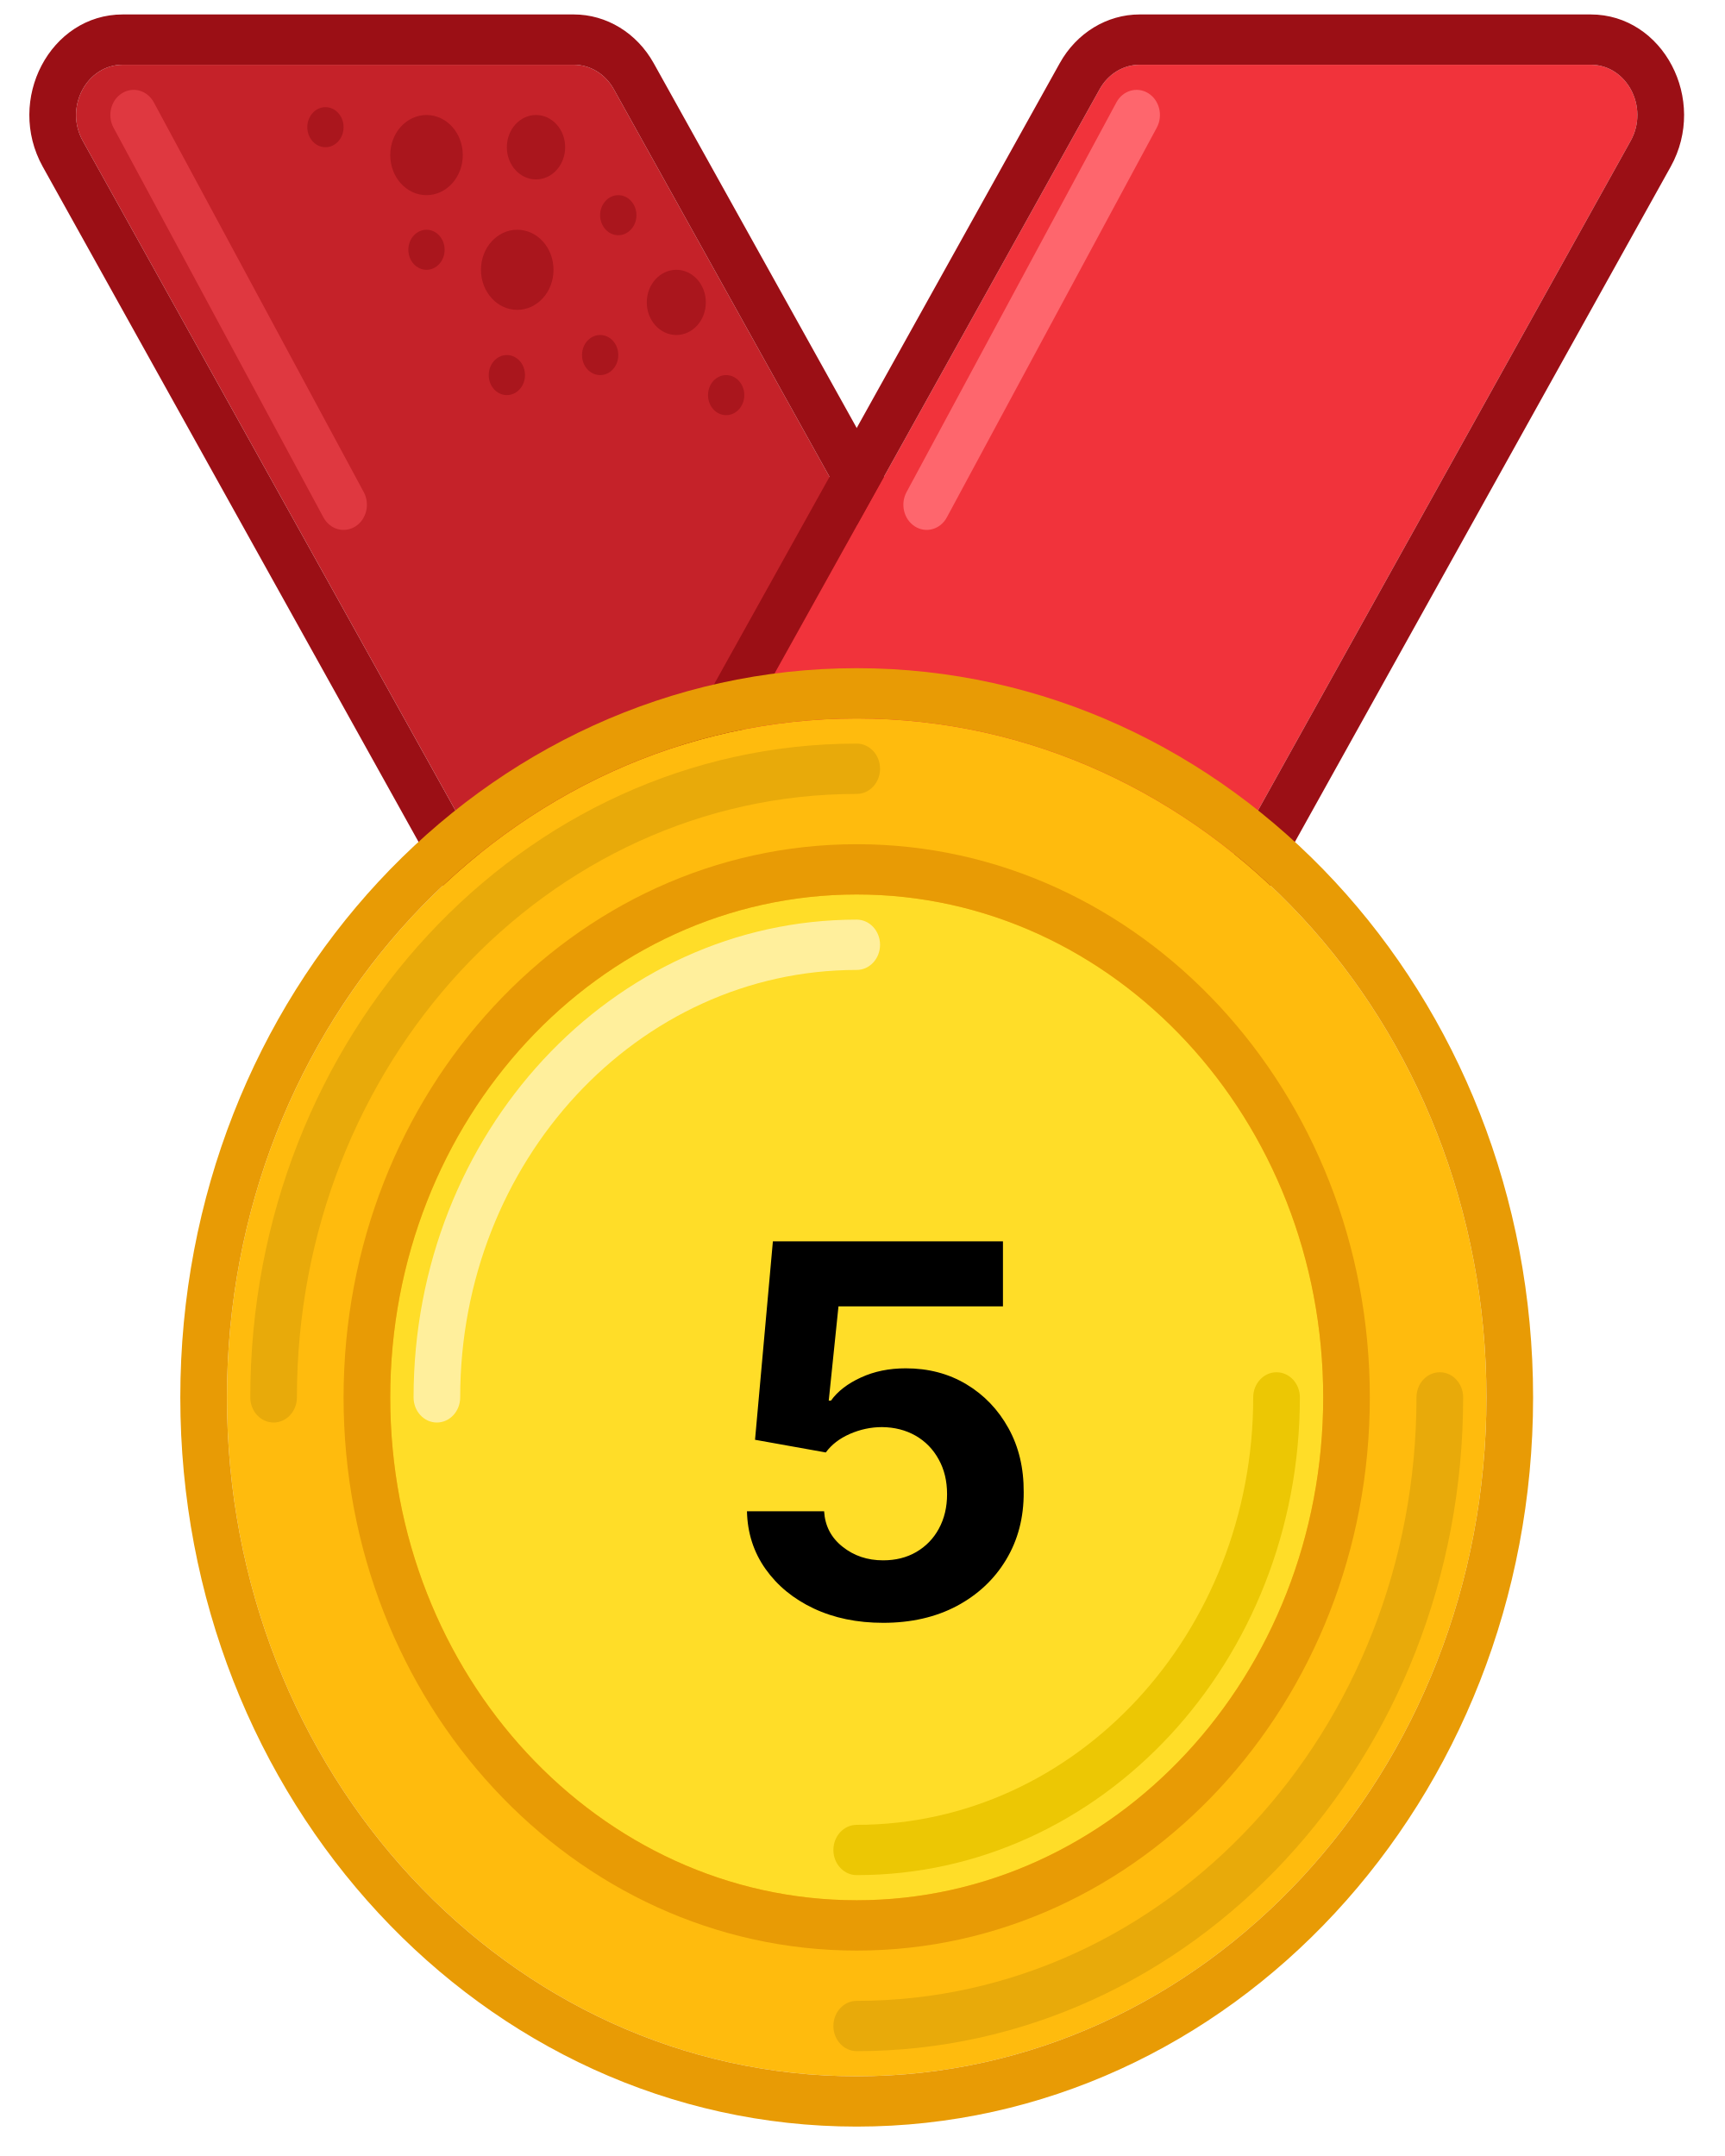
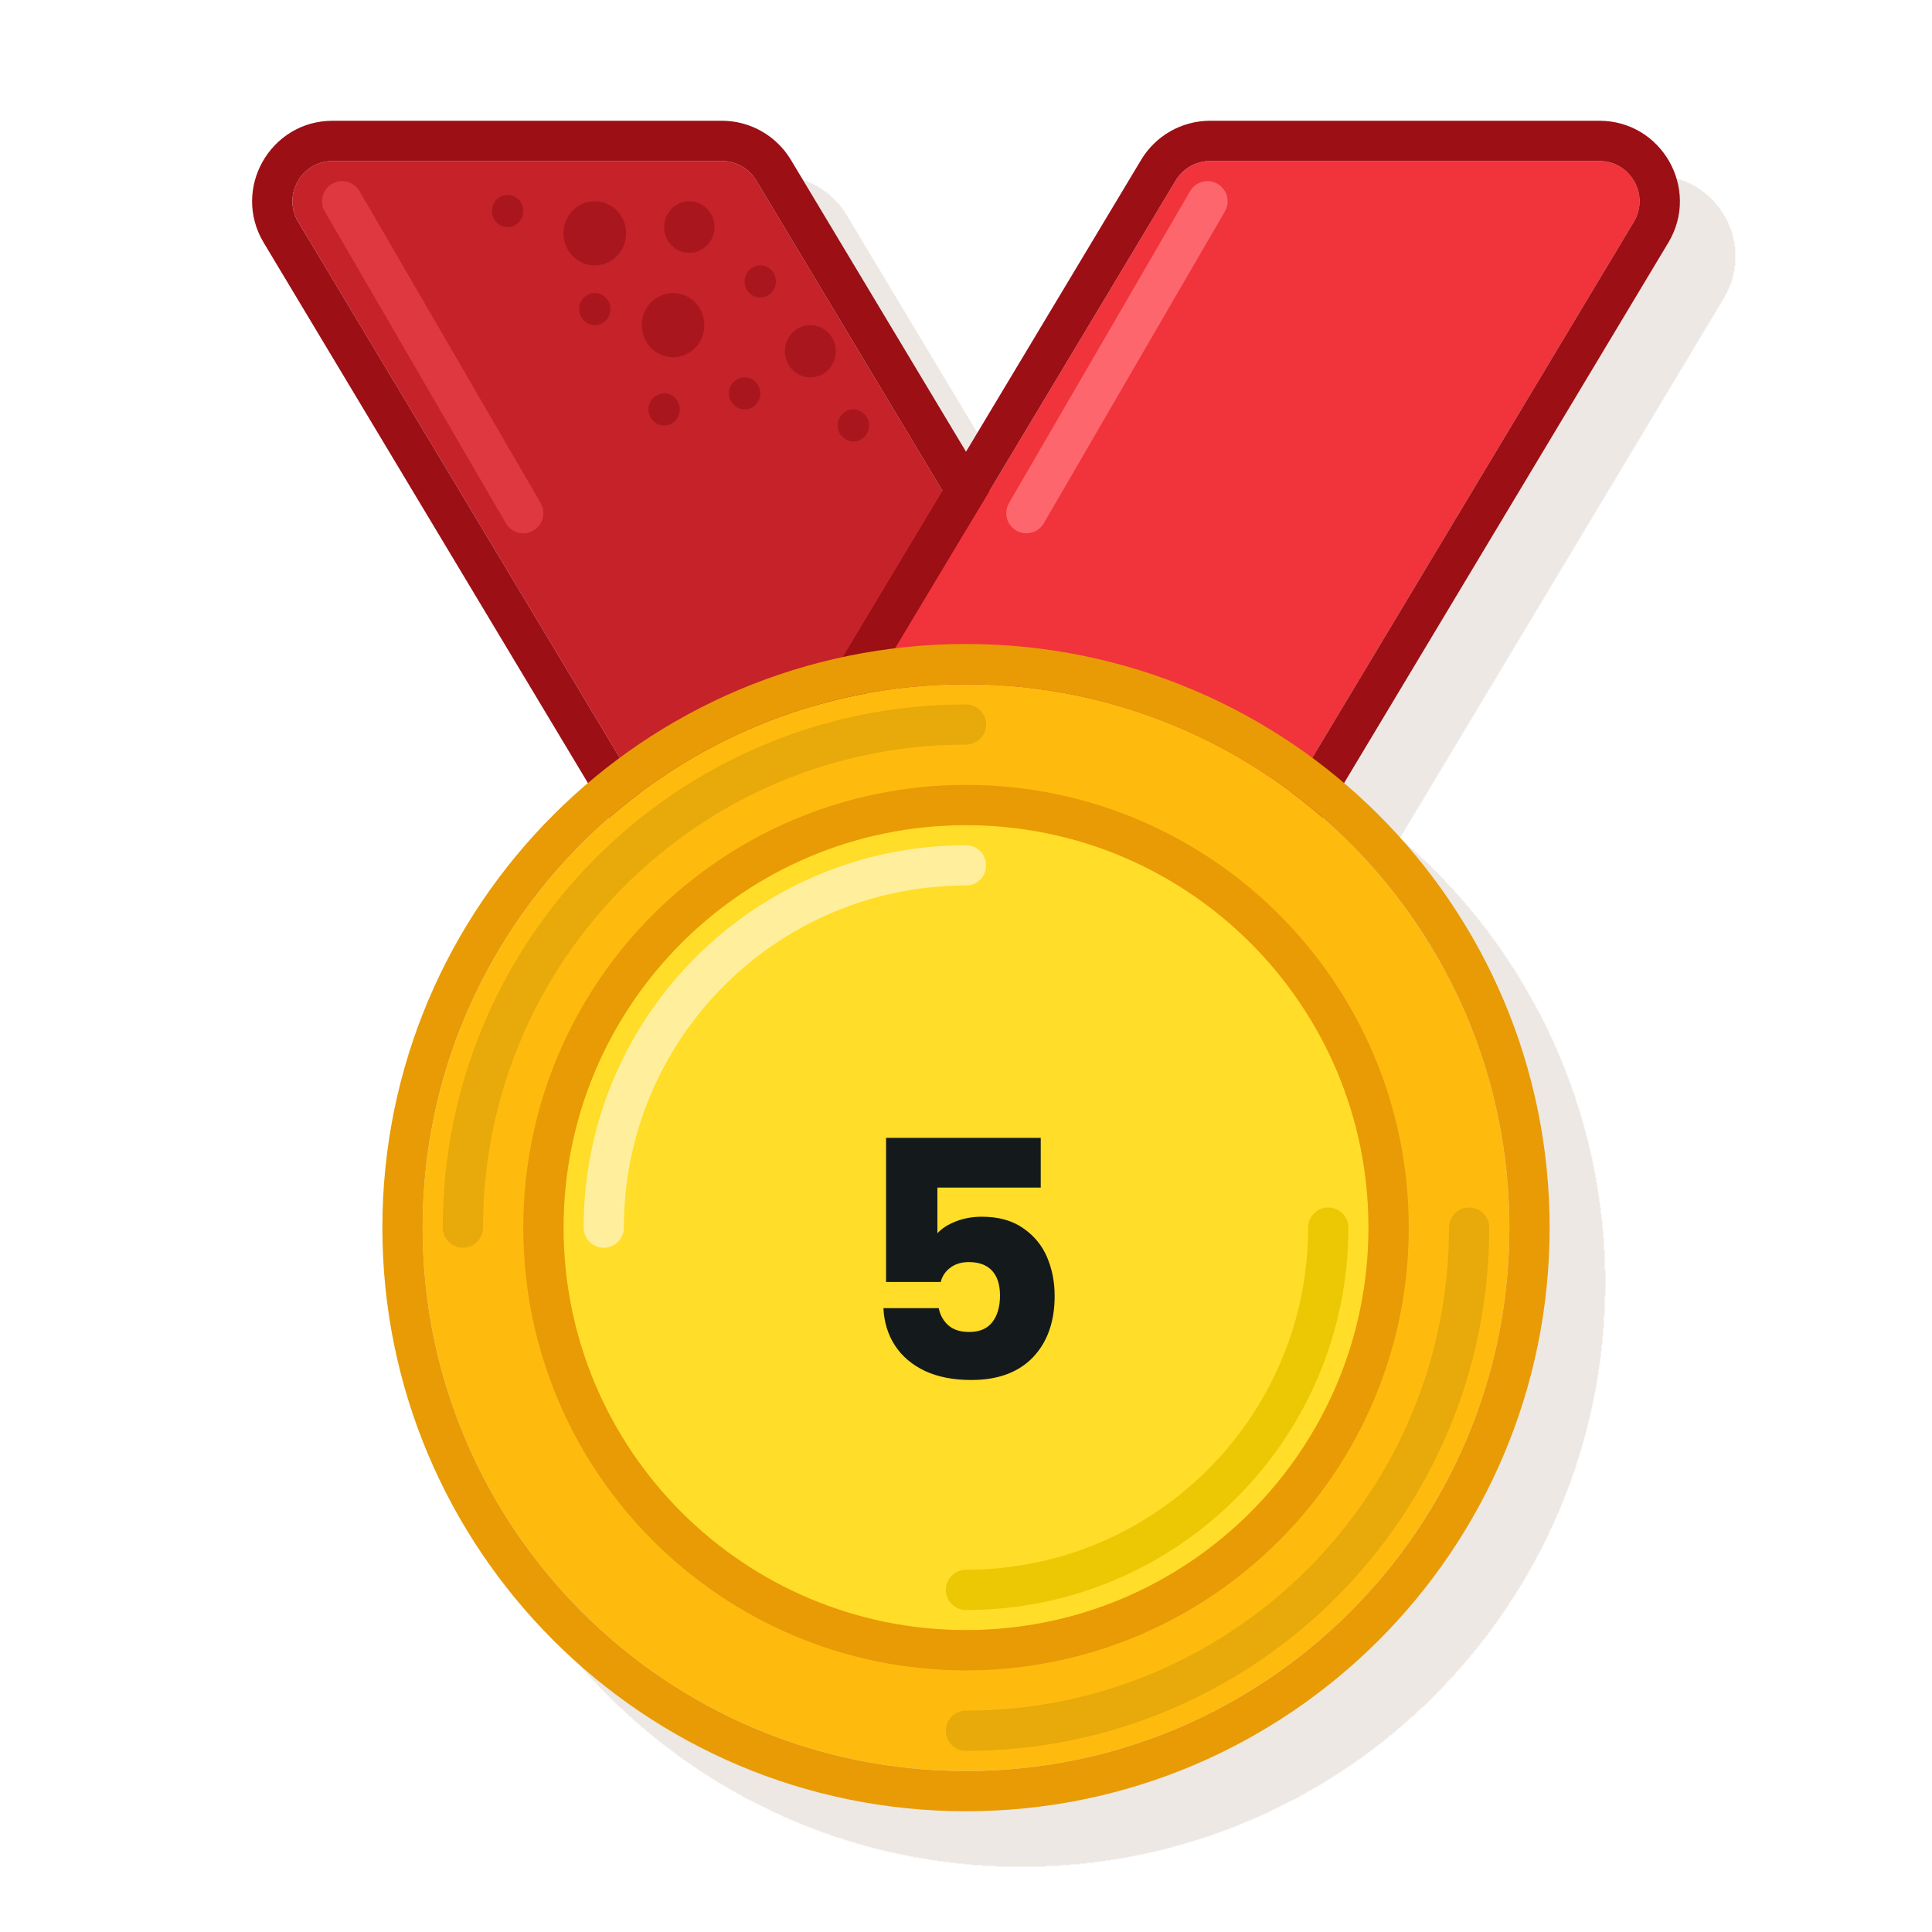
- <svg xmlns="http://www.w3.org/2000/svg" width="40" height="50" viewBox="0 0 40 50" fill="none">
-   <path d="M14.232 2.067C14.036 1.716 13.684 1.501 13.304 1.501H2.847C2.006 1.501 1.487 2.49 1.919 3.267L13.602 24.26C13.797 24.611 14.149 24.826 14.529 24.826H24.986C25.827 24.826 26.347 23.837 25.914 23.06L14.232 2.067Z" fill="#C52229" />
-   <path fill-rule="evenodd" clip-rule="evenodd" d="M13.304 0.335H2.847C1.165 0.335 0.127 2.312 0.992 3.867L12.674 24.86C13.065 25.562 13.769 25.992 14.529 25.992H24.986C26.668 25.992 27.707 24.014 26.841 22.46L15.159 1.467C14.768 0.764 14.064 0.335 13.304 0.335ZM13.304 1.501C13.684 1.501 14.036 1.716 14.232 2.067L25.914 23.06C26.346 23.837 25.827 24.826 24.986 24.826H14.529C14.149 24.826 13.797 24.611 13.601 24.26L1.919 3.267C1.487 2.49 2.006 1.501 2.847 1.501H13.304Z" fill="#9B0F15" />
-   <path d="M25.5 2.067C25.695 1.716 26.047 1.501 26.427 1.501H36.885C37.726 1.501 38.245 2.49 37.812 3.267L26.13 24.26C25.935 24.611 25.582 24.826 25.203 24.826H14.745C13.904 24.826 13.385 23.837 13.818 23.06L25.5 2.067Z" fill="#F1333B" />
-   <path fill-rule="evenodd" clip-rule="evenodd" d="M26.427 0.335H36.885C38.566 0.335 39.605 2.312 38.74 3.867L27.058 24.86C26.667 25.562 25.963 25.992 25.203 25.992H14.745C13.064 25.992 12.025 24.014 12.89 22.46L24.573 1.467C24.963 0.764 25.668 0.335 26.427 0.335ZM26.427 1.501C26.048 1.501 25.695 1.716 25.5 2.067L13.818 23.06C13.385 23.837 13.905 24.826 14.745 24.826H25.203C25.583 24.826 25.935 24.611 26.13 24.26L37.812 3.267C38.245 2.49 37.726 1.501 36.885 1.501H26.427Z" fill="#9B0F15" />
-   <path fill-rule="evenodd" clip-rule="evenodd" d="M26.628 2.163C26.886 2.324 26.974 2.681 26.824 2.96L21.956 11.998C21.806 12.277 21.475 12.372 21.217 12.21C20.959 12.048 20.871 11.691 21.021 11.413L25.888 2.374C26.038 2.096 26.369 2.001 26.628 2.163Z" fill="#FE666D" />
-   <path fill-rule="evenodd" clip-rule="evenodd" d="M2.828 2.163C2.57 2.324 2.482 2.681 2.632 2.96L7.499 11.998C7.649 12.277 7.98 12.372 8.239 12.21C8.497 12.048 8.585 11.691 8.435 11.413L3.567 2.374C3.417 2.096 3.086 2.001 2.828 2.163Z" fill="#DF3840" />
-   <path d="M13.105 3.414C13.105 3.827 12.803 4.161 12.429 4.161C12.056 4.161 11.753 3.827 11.753 3.414C11.753 3.002 12.056 2.667 12.429 2.667C12.803 2.667 13.105 3.002 13.105 3.414Z" fill="#AA161D" />
-   <path d="M10.731 3.596C10.731 4.11 10.354 4.526 9.89 4.526C9.425 4.526 9.049 4.11 9.049 3.596C9.049 3.083 9.425 2.667 9.89 2.667C10.354 2.667 10.731 3.083 10.731 3.596Z" fill="#AA161D" />
-   <path d="M12.835 6.257C12.835 6.77 12.459 7.186 11.994 7.186C11.53 7.186 11.153 6.77 11.153 6.257C11.153 5.744 11.53 5.328 11.994 5.328C12.459 5.328 12.835 5.744 12.835 6.257Z" fill="#AA161D" />
-   <path d="M14.758 4.99C14.758 5.247 14.569 5.455 14.337 5.455C14.105 5.455 13.916 5.247 13.916 4.99C13.916 4.734 14.105 4.526 14.337 4.526C14.569 4.526 14.758 4.734 14.758 4.99Z" fill="#AA161D" />
-   <path d="M10.31 5.792C10.31 6.049 10.122 6.257 9.89 6.257C9.658 6.257 9.469 6.049 9.469 5.792C9.469 5.536 9.658 5.328 9.89 5.328C10.122 5.328 10.31 5.536 10.31 5.792Z" fill="#AA161D" />
-   <path d="M7.967 2.949C7.967 3.206 7.779 3.414 7.547 3.414C7.314 3.414 7.126 3.206 7.126 2.949C7.126 2.693 7.314 2.485 7.547 2.485C7.779 2.485 7.967 2.693 7.967 2.949Z" fill="#AA161D" />
-   <path d="M14.337 8.234C14.337 8.491 14.149 8.699 13.917 8.699C13.684 8.699 13.496 8.491 13.496 8.234C13.496 7.977 13.684 7.769 13.917 7.769C14.149 7.769 14.337 7.977 14.337 8.234Z" fill="#AA161D" />
-   <path d="M12.174 8.699C12.174 8.955 11.986 9.163 11.753 9.163C11.521 9.163 11.333 8.955 11.333 8.699C11.333 8.442 11.521 8.234 11.753 8.234C11.986 8.234 12.174 8.442 12.174 8.699Z" fill="#AA161D" />
-   <path d="M16.367 7.013C16.367 7.431 16.061 7.769 15.683 7.769C15.305 7.769 14.998 7.431 14.998 7.013C14.998 6.596 15.305 6.257 15.683 6.257C16.061 6.257 16.367 6.596 16.367 7.013Z" fill="#AA161D" />
-   <path d="M17.259 9.164C17.259 9.42 17.071 9.628 16.838 9.628C16.606 9.628 16.418 9.42 16.418 9.164C16.418 8.907 16.606 8.699 16.838 8.699C17.071 8.699 17.259 8.907 17.259 9.164Z" fill="#AA161D" />
-   <path d="M34.468 32.407C34.468 41.102 27.931 48.151 19.866 48.151C11.801 48.151 5.263 41.102 5.263 32.407C5.263 23.711 11.801 16.662 19.866 16.662C27.931 16.662 34.468 23.711 34.468 32.407Z" fill="#FFBB0D" />
-   <path fill-rule="evenodd" clip-rule="evenodd" d="M35.55 32.407C35.55 41.746 28.528 49.318 19.866 49.318C11.203 49.318 4.181 41.746 4.181 32.407C4.181 23.067 11.203 15.496 19.866 15.496C28.528 15.496 35.55 23.067 35.55 32.407ZM19.866 48.151C27.93 48.151 34.468 41.102 34.468 32.407C34.468 23.711 27.93 16.662 19.866 16.662C11.801 16.662 5.263 23.711 5.263 32.407C5.263 41.102 11.801 48.151 19.866 48.151Z" fill="#E89B05" />
-   <path fill-rule="evenodd" clip-rule="evenodd" d="M6.345 32.99C6.046 32.99 5.804 32.729 5.804 32.407C5.804 24.033 12.1 17.245 19.866 17.245C20.164 17.245 20.407 17.506 20.407 17.828C20.407 18.151 20.164 18.412 19.866 18.412C12.697 18.412 6.885 24.677 6.885 32.407C6.885 32.729 6.643 32.99 6.345 32.99Z" fill="#E8AA0A" />
-   <path fill-rule="evenodd" clip-rule="evenodd" d="M33.387 31.824C33.686 31.824 33.928 32.085 33.928 32.407C33.928 40.78 27.632 47.568 19.866 47.568C19.567 47.568 19.325 47.307 19.325 46.985C19.325 46.663 19.567 46.402 19.866 46.402C27.035 46.402 32.846 40.136 32.846 32.407C32.846 32.085 33.088 31.824 33.387 31.824Z" fill="#E8AA0A" />
-   <path d="M30.683 32.407C30.683 38.848 25.84 44.069 19.866 44.069C13.892 44.069 9.049 38.848 9.049 32.407C9.049 25.966 13.892 20.744 19.866 20.744C25.84 20.744 30.683 25.966 30.683 32.407Z" fill="#FFDD28" />
-   <path fill-rule="evenodd" clip-rule="evenodd" d="M31.764 32.407C31.764 39.492 26.437 45.236 19.866 45.236C13.294 45.236 7.967 39.492 7.967 32.407C7.967 25.322 13.294 19.578 19.866 19.578C26.437 19.578 31.764 25.322 31.764 32.407ZM19.866 44.069C25.84 44.069 30.683 38.848 30.683 32.407C30.683 25.966 25.84 20.744 19.866 20.744C13.892 20.744 9.049 25.966 9.049 32.407C9.049 38.848 13.892 44.069 19.866 44.069Z" fill="#E89B05" />
-   <path fill-rule="evenodd" clip-rule="evenodd" d="M19.866 42.32C24.944 42.32 29.06 37.882 29.06 32.407C29.06 32.085 29.302 31.824 29.601 31.824C29.899 31.824 30.142 32.085 30.142 32.407C30.142 38.526 25.541 43.486 19.866 43.486C19.567 43.486 19.325 43.225 19.325 42.903C19.325 42.581 19.567 42.32 19.866 42.32Z" fill="#ECC704" />
-   <path fill-rule="evenodd" clip-rule="evenodd" d="M19.866 22.494C14.788 22.494 10.671 26.932 10.671 32.407C10.671 32.729 10.429 32.99 10.13 32.99C9.832 32.99 9.59 32.729 9.59 32.407C9.59 26.288 14.19 21.327 19.866 21.327C20.164 21.327 20.407 21.588 20.407 21.91C20.407 22.233 20.164 22.494 19.866 22.494Z" fill="#FFEF9C" />
-   <path d="M20.478 37.635C19.876 37.635 19.339 37.524 18.868 37.302C18.399 37.081 18.027 36.775 17.751 36.386C17.476 35.997 17.332 35.551 17.321 35.048H19.11C19.13 35.386 19.272 35.66 19.537 35.87C19.801 36.081 20.115 36.186 20.478 36.186C20.768 36.186 21.024 36.122 21.245 35.994C21.47 35.863 21.645 35.683 21.77 35.453C21.897 35.22 21.961 34.953 21.961 34.652C21.961 34.345 21.896 34.075 21.765 33.842C21.637 33.609 21.46 33.427 21.233 33.296C21.005 33.166 20.745 33.099 20.453 33.096C20.197 33.096 19.949 33.149 19.707 33.254C19.468 33.359 19.282 33.502 19.149 33.684L17.508 33.39L17.922 28.788H23.257V30.296H19.443L19.217 32.483H19.268C19.422 32.267 19.653 32.088 19.963 31.946C20.272 31.803 20.619 31.733 21.003 31.733C21.528 31.733 21.997 31.856 22.409 32.103C22.821 32.35 23.146 32.69 23.385 33.122C23.623 33.551 23.741 34.045 23.738 34.605C23.741 35.193 23.605 35.715 23.329 36.173C23.056 36.627 22.674 36.985 22.183 37.247C21.694 37.505 21.126 37.635 20.478 37.635Z" fill="black" />
+ <svg xmlns="http://www.w3.org/2000/svg" width="70" height="70" viewBox="0 0 70 70" fill="none">
+   <g filter="url(#filter0_d_507_1494)">
+     <path d="M27.404 6.541C27.141 6.102 26.666 5.833 26.154 5.833H12.055C10.921 5.833 10.221 7.07 10.805 8.042L26.555 34.292C26.818 34.731 27.293 35 27.805 35H41.904C43.037 35 43.737 33.763 43.154 32.791L27.404 6.541Z" fill="#C52229" />
+     <path fill-rule="evenodd" clip-rule="evenodd" d="M26.154 4.375H12.055C9.788 4.375 8.387 6.848 9.554 8.792L25.304 35.042C25.831 35.921 26.78 36.458 27.805 36.458H41.904C44.171 36.458 45.571 33.985 44.405 32.041L28.655 5.791C28.127 4.913 27.178 4.375 26.154 4.375ZM26.154 5.833C26.666 5.833 27.14 6.102 27.404 6.541L43.154 32.791C43.737 33.763 43.037 35 41.904 35H27.805C27.293 35 26.818 34.731 26.554 34.292L10.804 8.042C10.221 7.07 10.921 5.833 12.055 5.833H26.154Z" fill="#9B0F15" />
+     <path d="M42.596 6.541C42.86 6.102 43.334 5.833 43.847 5.833H57.945C59.079 5.833 59.779 7.07 59.196 8.042L43.446 34.292C43.182 34.731 42.707 35 42.195 35H28.097C26.963 35 26.263 33.763 26.846 32.791L42.596 6.541Z" fill="#F1333B" />
+     <path fill-rule="evenodd" clip-rule="evenodd" d="M43.847 4.375H57.945C60.212 4.375 61.613 6.848 60.446 8.792L44.696 35.042C44.169 35.921 43.22 36.458 42.195 36.458H28.097C25.83 36.458 24.429 33.985 25.596 32.041L41.346 5.791C41.873 4.913 42.822 4.375 43.847 4.375ZM43.847 5.833C43.334 5.833 42.86 6.102 42.596 6.541L26.846 32.791C26.263 33.763 26.963 35 28.097 35H42.195C42.708 35 43.182 34.731 43.446 34.292L59.196 8.042C59.779 7.07 59.079 5.833 57.945 5.833H43.847Z" fill="#9B0F15" />
+     <path fill-rule="evenodd" clip-rule="evenodd" d="M44.116 6.661C44.464 6.863 44.583 7.309 44.381 7.658L37.818 18.96C37.616 19.308 37.17 19.426 36.821 19.224C36.473 19.022 36.355 18.576 36.557 18.227L43.12 6.925C43.322 6.577 43.768 6.459 44.116 6.661Z" fill="#FE666D" />
+     <path fill-rule="evenodd" clip-rule="evenodd" d="M12.03 6.661C11.682 6.863 11.563 7.309 11.765 7.658L18.328 18.96C18.53 19.308 18.976 19.426 19.325 19.224C19.673 19.022 19.791 18.576 19.589 18.227L13.027 6.925C12.824 6.577 12.378 6.459 12.03 6.661Z" fill="#DF3840" />
+     <path d="M25.886 8.226C25.886 8.742 25.478 9.16 24.974 9.16C24.471 9.16 24.063 8.742 24.063 8.226C24.063 7.71 24.471 7.292 24.974 7.292C25.478 7.292 25.886 7.71 25.886 8.226Z" fill="#AA161D" />
+     <path d="M22.684 8.454C22.684 9.095 22.177 9.616 21.55 9.616C20.924 9.616 20.417 9.095 20.417 8.454C20.417 7.812 20.924 7.292 21.55 7.292C22.177 7.292 22.684 7.812 22.684 8.454Z" fill="#AA161D" />
+     <path d="M25.521 11.78C25.521 12.422 25.013 12.943 24.387 12.943C23.761 12.943 23.253 12.422 23.253 11.78C23.253 11.139 23.761 10.618 24.387 10.618C25.013 10.618 25.521 11.139 25.521 11.78Z" fill="#AA161D" />
+     <path d="M28.113 10.197C28.113 10.518 27.859 10.778 27.546 10.778C27.233 10.778 26.979 10.518 26.979 10.197C26.979 9.876 27.233 9.616 27.546 9.616C27.859 9.616 28.113 9.876 28.113 10.197Z" fill="#AA161D" />
+     <path d="M22.117 11.2C22.117 11.52 21.864 11.78 21.55 11.78C21.237 11.78 20.984 11.52 20.984 11.2C20.984 10.879 21.237 10.618 21.55 10.618C21.864 10.618 22.117 10.879 22.117 11.2Z" fill="#AA161D" />
+     <path d="M18.959 7.645C18.959 7.966 18.705 8.226 18.392 8.226C18.078 8.226 17.825 7.966 17.825 7.645C17.825 7.324 18.078 7.064 18.392 7.064C18.705 7.064 18.959 7.324 18.959 7.645Z" fill="#AA161D" />
+     <path d="M27.546 14.253C27.546 14.574 27.292 14.834 26.979 14.834C26.666 14.834 26.412 14.574 26.412 14.253C26.412 13.932 26.666 13.672 26.979 13.672C27.292 13.672 27.546 13.932 27.546 14.253Z" fill="#AA161D" />
+     <path d="M24.63 14.834C24.63 15.155 24.376 15.415 24.063 15.415C23.75 15.415 23.496 15.155 23.496 14.834C23.496 14.513 23.75 14.253 24.063 14.253C24.376 14.253 24.63 14.513 24.63 14.834Z" fill="#AA161D" />
+     <path d="M30.283 12.726C30.283 13.248 29.87 13.672 29.36 13.672C28.851 13.672 28.438 13.248 28.438 12.726C28.438 12.204 28.851 11.78 29.36 11.78C29.87 11.78 30.283 12.204 30.283 12.726Z" fill="#AA161D" />
+     <path d="M31.486 15.415C31.486 15.736 31.232 15.996 30.919 15.996C30.606 15.996 30.352 15.736 30.352 15.415C30.352 15.094 30.606 14.834 30.919 14.834C31.232 14.834 31.486 15.094 31.486 15.415Z" fill="#AA161D" />
+     <path d="M54.688 44.479C54.688 55.352 45.873 64.166 35 64.166C24.127 64.166 15.312 55.352 15.312 44.479C15.312 33.606 24.127 24.791 35 24.791C45.873 24.791 54.688 33.606 54.688 44.479Z" fill="#FFBB0D" />
+     <path fill-rule="evenodd" clip-rule="evenodd" d="M56.146 44.479C56.146 56.158 46.679 65.625 35 65.625C23.322 65.625 13.854 56.158 13.854 44.479C13.854 32.801 23.322 23.333 35 23.333C46.679 23.333 56.146 32.801 56.146 44.479ZM35 64.167C45.873 64.167 54.688 55.352 54.688 44.479C54.688 33.606 45.873 24.792 35 24.792C24.127 24.792 15.313 33.606 15.313 44.479C15.313 55.352 24.127 64.167 35 64.167Z" fill="#E89B05" />
+     <path fill-rule="evenodd" clip-rule="evenodd" d="M16.771 45.208C16.368 45.208 16.042 44.882 16.042 44.479C16.042 34.009 24.53 25.521 35 25.521C35.403 25.521 35.729 25.847 35.729 26.25C35.729 26.653 35.403 26.979 35 26.979C25.335 26.979 17.5 34.814 17.5 44.479C17.5 44.882 17.174 45.208 16.771 45.208Z" fill="#E8AA0A" />
+     <path fill-rule="evenodd" clip-rule="evenodd" d="M53.229 43.75C53.632 43.75 53.959 44.077 53.959 44.479C53.959 54.95 45.471 63.438 35 63.438C34.597 63.438 34.271 63.111 34.271 62.708C34.271 62.306 34.597 61.979 35 61.979C44.665 61.979 52.5 54.144 52.5 44.479C52.5 44.077 52.827 43.75 53.229 43.75Z" fill="#E8AA0A" />
+     <path d="M49.583 44.479C49.583 52.533 43.054 59.062 35 59.062C26.946 59.062 20.417 52.533 20.417 44.479C20.417 36.425 26.946 29.896 35 29.896C43.054 29.896 49.583 36.425 49.583 44.479Z" fill="#FFDD28" />
+     <path fill-rule="evenodd" clip-rule="evenodd" d="M51.042 44.479C51.042 53.339 43.86 60.521 35 60.521C26.141 60.521 18.959 53.339 18.959 44.479C18.959 35.62 26.141 28.438 35 28.438C43.86 28.438 51.042 35.62 51.042 44.479ZM35 59.062C43.054 59.062 49.584 52.533 49.584 44.479C49.584 36.425 43.054 29.896 35 29.896C26.946 29.896 20.417 36.425 20.417 44.479C20.417 52.533 26.946 59.062 35 59.062Z" fill="#E89B05" />
+     <path fill-rule="evenodd" clip-rule="evenodd" d="M35 56.875C41.846 56.875 47.396 51.325 47.396 44.479C47.396 44.076 47.722 43.75 48.125 43.75C48.528 43.75 48.854 44.076 48.854 44.479C48.854 52.13 42.651 58.333 35 58.333C34.597 58.333 34.271 58.007 34.271 57.604C34.271 57.201 34.597 56.875 35 56.875Z" fill="#ECC704" />
+     <path fill-rule="evenodd" clip-rule="evenodd" d="M35 32.083C28.154 32.083 22.604 37.633 22.604 44.479C22.604 44.882 22.278 45.208 21.875 45.208C21.473 45.208 21.146 44.882 21.146 44.479C21.146 36.828 27.349 30.625 35 30.625C35.403 30.625 35.729 30.951 35.729 31.354C35.729 31.757 35.403 32.083 35 32.083Z" fill="#FFEF9C" />
+   </g>
+   <path d="M37.708 43.028H33.964V44.684C34.124 44.508 34.348 44.364 34.636 44.252C34.924 44.14 35.236 44.084 35.572 44.084C36.172 44.084 36.668 44.22 37.06 44.492C37.46 44.764 37.752 45.116 37.936 45.548C38.12 45.98 38.212 46.448 38.212 46.952C38.212 47.888 37.948 48.632 37.42 49.184C36.892 49.728 36.148 50 35.188 50C34.548 50 33.992 49.892 33.52 49.676C33.048 49.452 32.684 49.144 32.428 48.752C32.172 48.36 32.032 47.908 32.008 47.396H34.012C34.06 47.644 34.176 47.852 34.36 48.02C34.544 48.18 34.796 48.26 35.116 48.26C35.492 48.26 35.772 48.14 35.956 47.9C36.14 47.66 36.232 47.34 36.232 46.94C36.232 46.548 36.136 46.248 35.944 46.04C35.752 45.832 35.472 45.728 35.104 45.728C34.832 45.728 34.608 45.796 34.432 45.932C34.256 46.06 34.14 46.232 34.084 46.448H32.104V41.228H37.708V43.028Z" fill="#141A1B" />
+   <defs>
+     <filter id="filter0_d_507_1494" x="0" y="0" width="72" height="72" filterUnits="userSpaceOnUse" color-interpolation-filters="sRGB">
+       <feFlood flood-opacity="0" result="BackgroundImageFix" />
+       <feColorMatrix in="SourceAlpha" type="matrix" values="0 0 0 0 0 0 0 0 0 0 0 0 0 0 0 0 0 0 127 0" result="hardAlpha" />
+       <feOffset dx="2" dy="2" />
+       <feColorMatrix type="matrix" values="0 0 0 0 0.638 0 0 0 0 0.546 0 0 0 0 0.479 0 0 0 0.2 0" />
+       <feBlend mode="normal" in2="BackgroundImageFix" result="effect1_dropShadow_507_1494" />
+       <feBlend mode="normal" in="SourceGraphic" in2="effect1_dropShadow_507_1494" result="shape" />
+     </filter>
+   </defs>
</svg>
